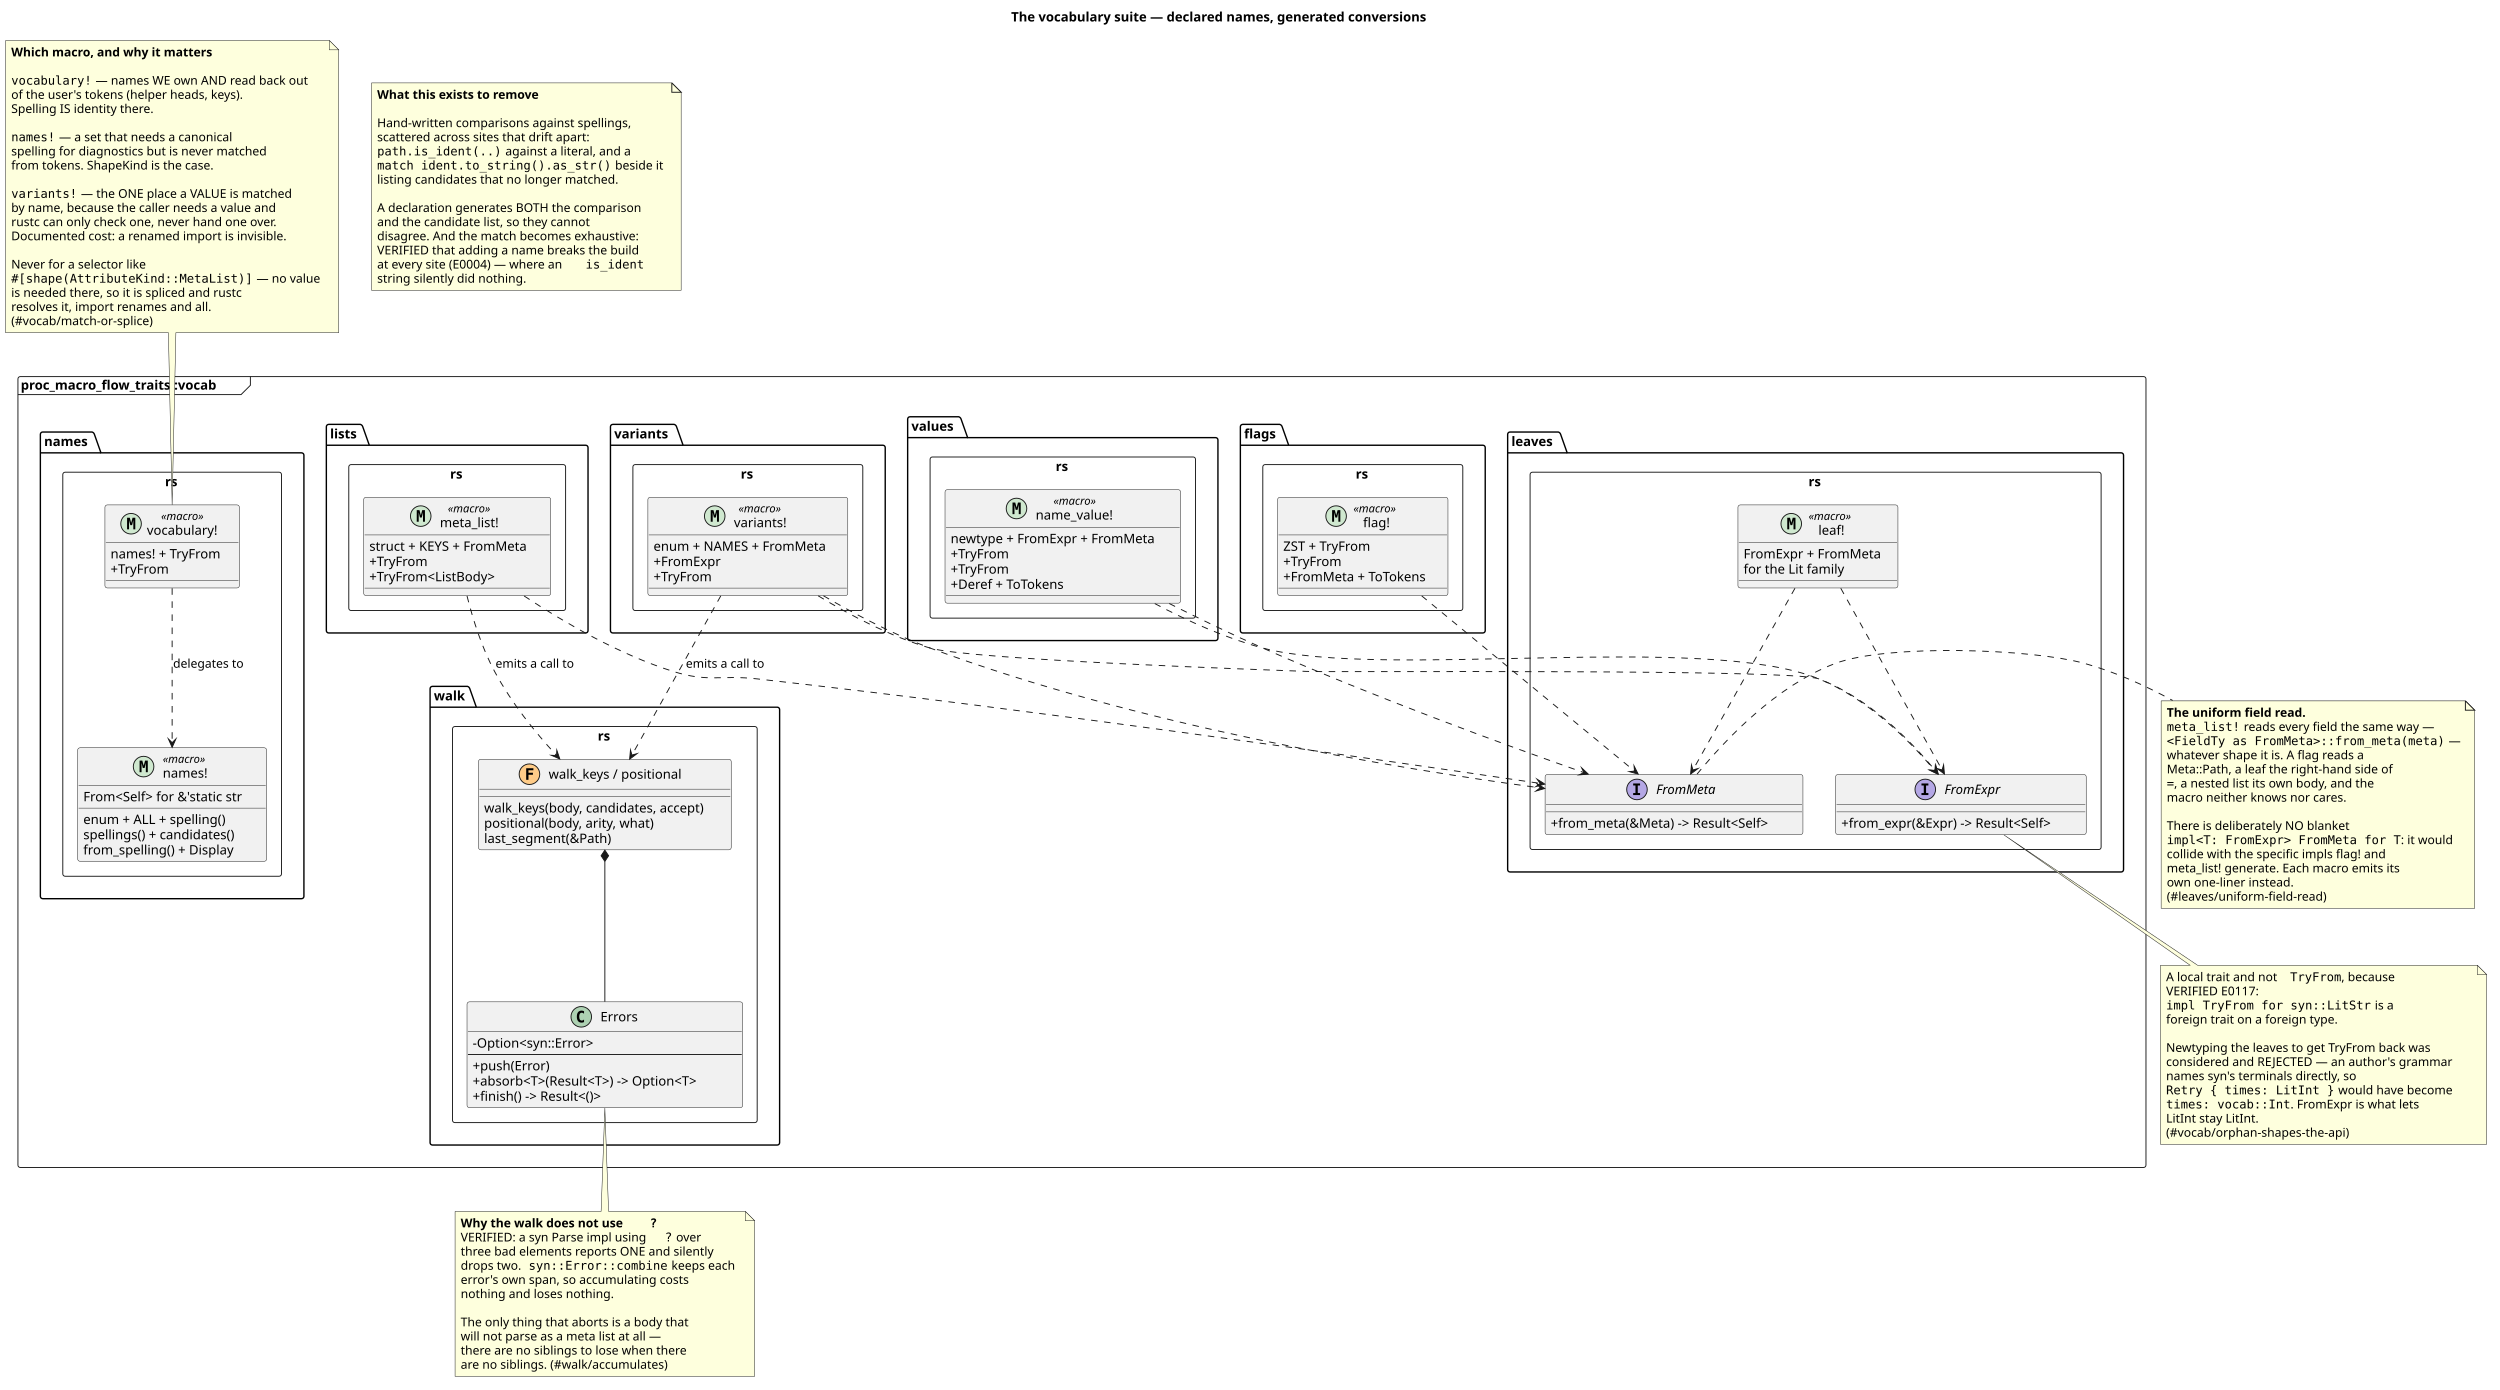
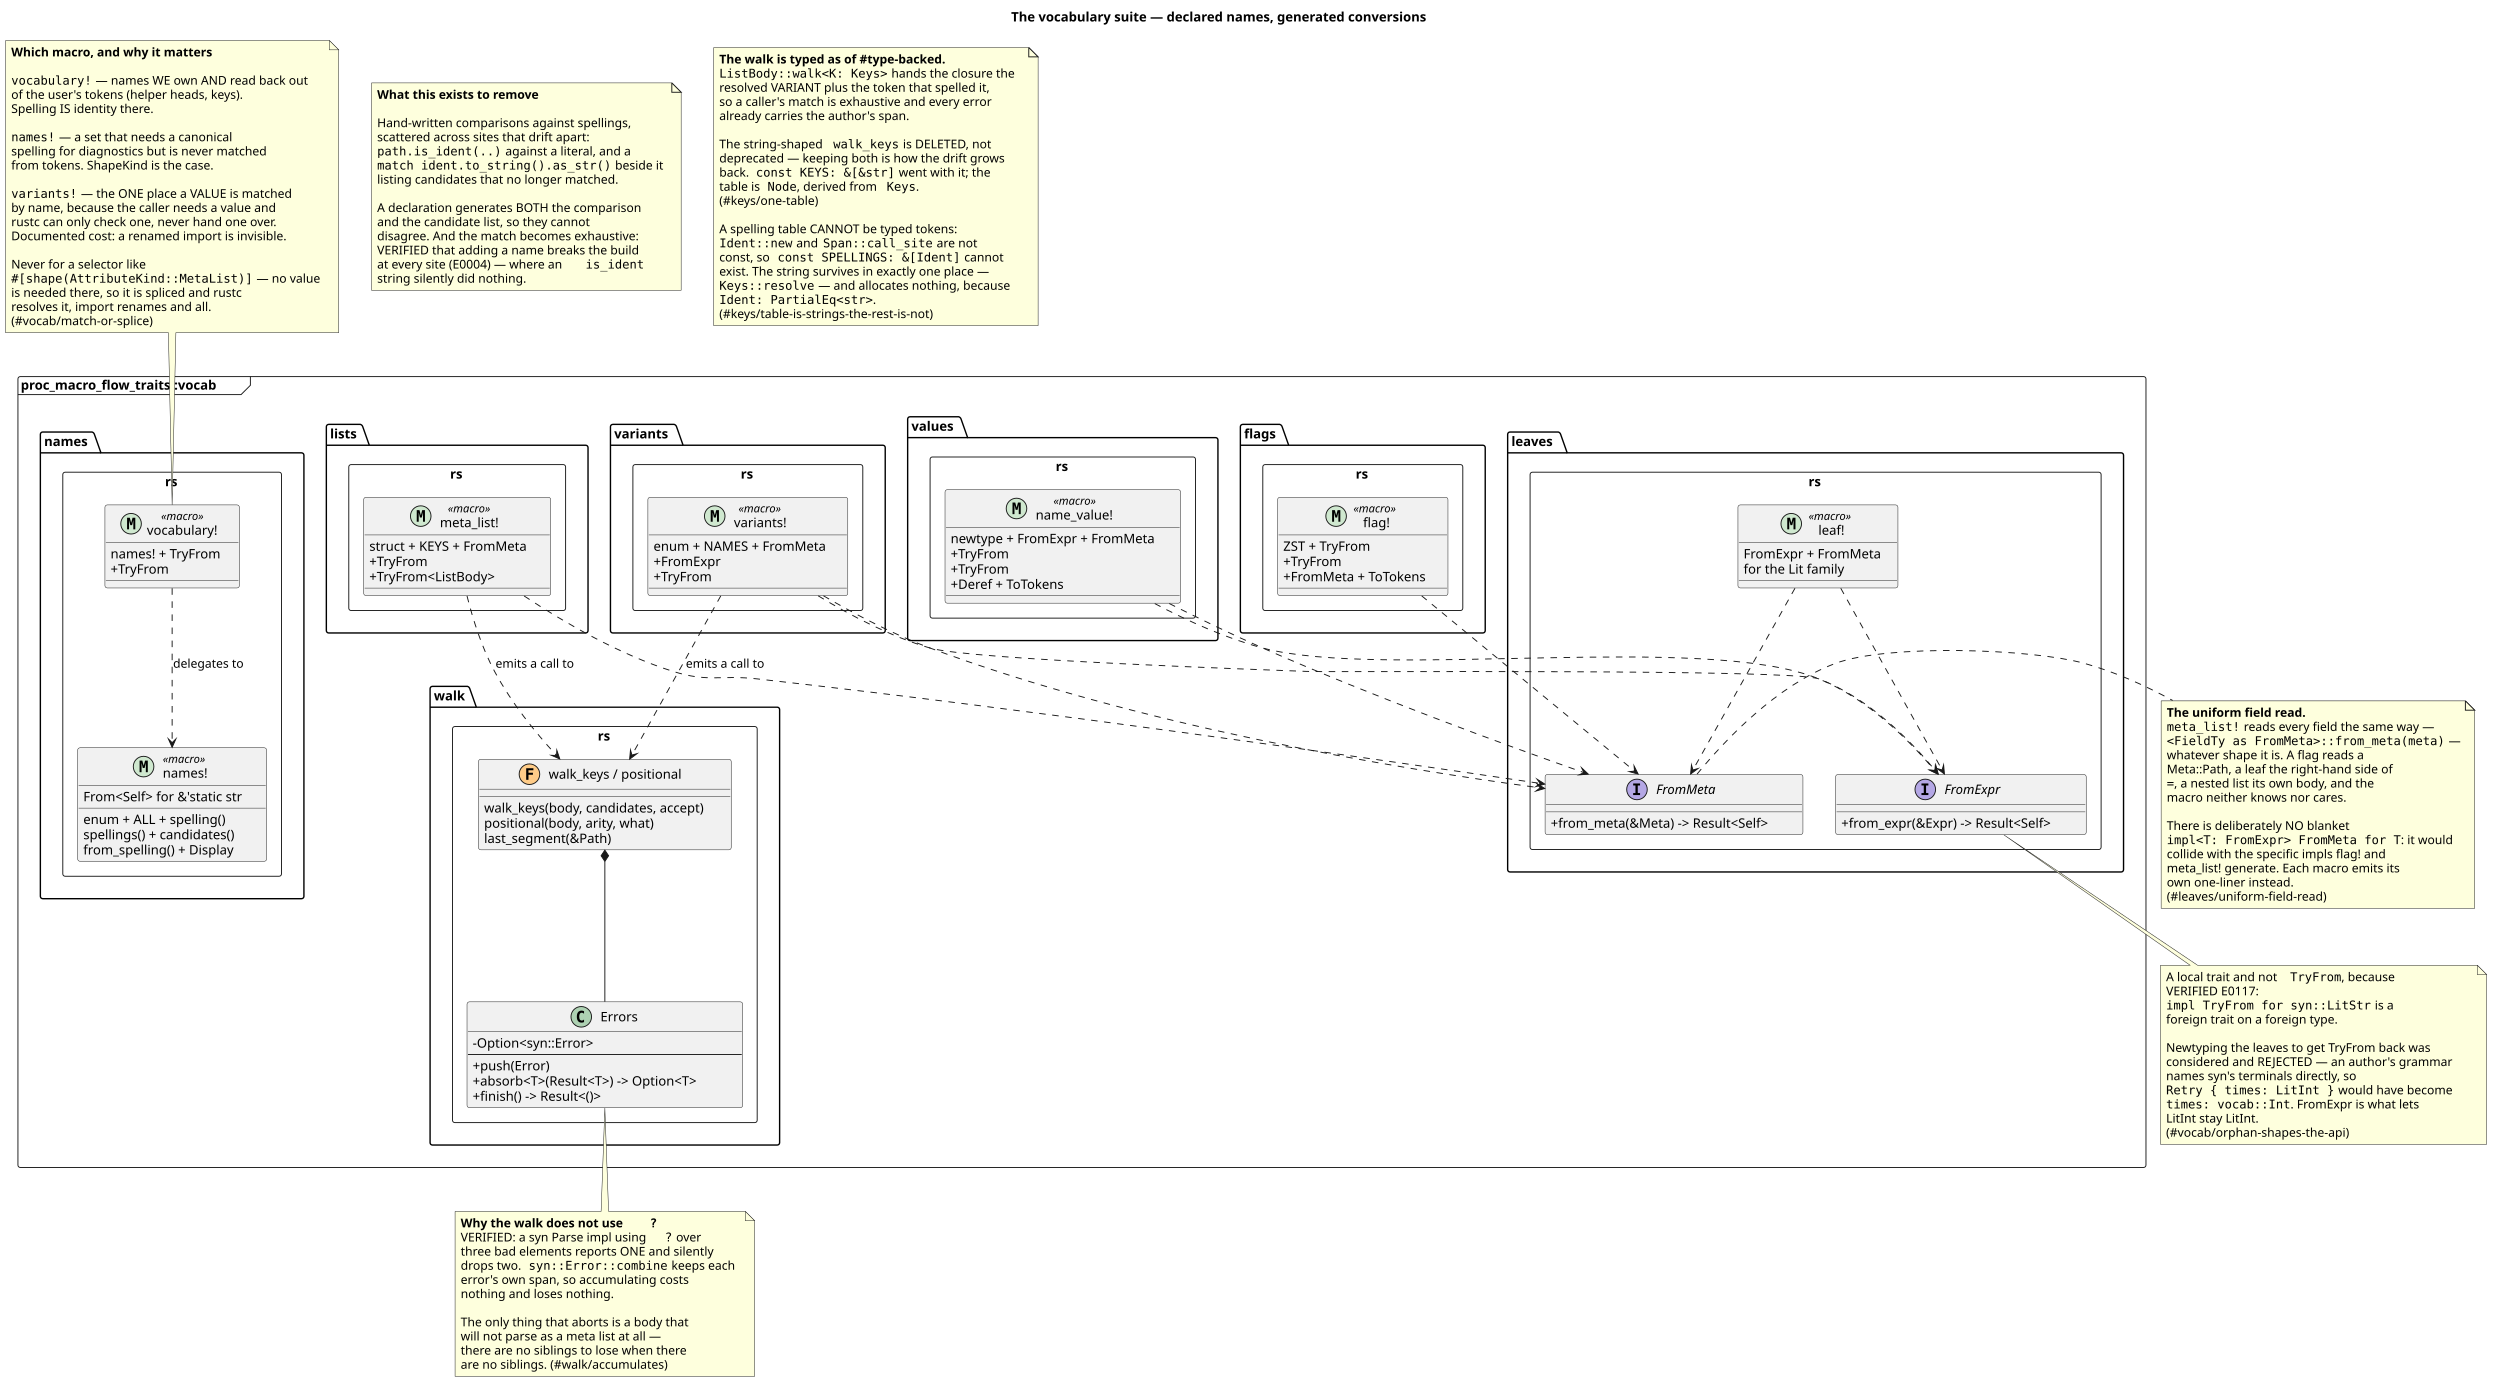
<svg xmlns="http://www.w3.org/2000/svg" version="1.1" data-diagram-type="CLASS" style="width:2675px;height:1487px;background:#FFFFFF;" width="2675px" height="1487px" viewBox="0 0 2675 1487" zoomAndPan="magnify" preserveAspectRatio="none" contentStyleType="text/css">
  <defs />
  <g font-family="sans-serif" lengthAdjust="spacing">
    <g class="title" data-source-line="1">
      <text x="1081.931" y="22.995" fill="#000" font-size="14" textLength="504.8" font-weight="700">The vocabulary suite — declared names, generated conversions</text>
    </g>
    <g class="cluster" data-qualified-name="proc_macro_flow_traits..vocab" id="ent0002" data-source-line="23">
      <rect x="19.19" y="402.957" width="2277" height="846.22" fill="none" style="stroke:#181818;stroke-width:1;" rx="2.5" ry="2.5" />
      <path d="M267.908,402.957 L267.908,412.254 L257.908,422.254 L19.19,422.254" style="stroke:#181818;stroke-width:1;" fill="none" />
      <text x="22.19" y="416.952" fill="#000" font-size="14" textLength="238.718" font-weight="700">proc_macro_flow_traits::vocab</text>
    </g>
    <g class="cluster" data-qualified-name="proc_macro_flow_traits..vocab.names" id="ent0005" data-source-line="26">
      <path d="M45.69,462.257 L98.52,462.257 A3.75,3.75 0 0 1 101.02,464.757 L108.02,484.554 L322.69,484.554 A2.5,2.5 0 0 1 325.19,487.054 L325.19,959.087 A2.5,2.5 0 0 1 322.69,961.587 L45.69,961.587 A2.5,2.5 0 0 1 43.19,959.087 L43.19,464.757 A2.5,2.5 0 0 1 45.69,462.257" style="stroke:#000;stroke-width:1.5;" fill="none" />
      <line x1="43.19" y1="484.554" x2="108.02" y2="484.554" style="stroke:#000;stroke-width:1.5;" />
      <text x="47.19" y="477.252" fill="#000" font-size="14" textLength="51.83" font-weight="700">names</text>
    </g>
    <g class="cluster" data-qualified-name="proc_macro_flow_traits..vocab.names.rs" id="ent0003" data-source-line="25">
      <rect x="67.19" y="505.257" width="234" height="432.33" fill="none" style="stroke:#181818;stroke-width:1;" rx="2.5" ry="2.5" />
      <text x="176.571" y="520.252" fill="#000" font-size="14" textLength="15.237" font-weight="700">rs</text>
    </g>
    <g class="cluster" data-qualified-name="proc_macro_flow_traits..vocab.flags" id="ent0009" data-source-line="39">
      <path d="M1329.69,454.107 L1369.381,454.107 A3.75,3.75 0 0 1 1371.881,456.607 L1378.881,476.404 L1586.69,476.404 A2.5,2.5 0 0 1 1589.19,478.904 L1589.19,674.767 A2.5,2.5 0 0 1 1586.69,677.267 L1329.69,677.267 A2.5,2.5 0 0 1 1327.19,674.767 L1327.19,456.607 A2.5,2.5 0 0 1 1329.69,454.107" style="stroke:#000;stroke-width:1.5;" fill="none" />
      <line x1="1327.19" y1="476.404" x2="1378.881" y2="476.404" style="stroke:#000;stroke-width:1.5;" />
      <text x="1331.19" y="469.102" fill="#000" font-size="14" textLength="38.691" font-weight="700">flags</text>
    </g>
    <g class="cluster" data-qualified-name="proc_macro_flow_traits..vocab.flags.rs" id="ent0007" data-source-line="38">
      <rect x="1351.19" y="497.107" width="214" height="156.16" fill="none" style="stroke:#181818;stroke-width:1;" rx="2.5" ry="2.5" />
      <text x="1450.571" y="512.102" fill="#000" font-size="14" textLength="15.237" font-weight="700">rs</text>
    </g>
    <g class="cluster" data-qualified-name="proc_macro_flow_traits..vocab.values" id="ent0012" data-source-line="47">
      <path d="M973.69,445.957 L1025.857,445.957 A3.75,3.75 0 0 1 1028.357,448.457 L1035.357,468.254 L1300.69,468.254 A2.5,2.5 0 0 1 1303.19,470.754 L1303.19,682.907 A2.5,2.5 0 0 1 1300.69,685.407 L973.69,685.407 A2.5,2.5 0 0 1 971.19,682.907 L971.19,448.457 A2.5,2.5 0 0 1 973.69,445.957" style="stroke:#000;stroke-width:1.5;" fill="none" />
      <line x1="971.19" y1="468.254" x2="1035.357" y2="468.254" style="stroke:#000;stroke-width:1.5;" />
      <text x="975.19" y="460.952" fill="#000" font-size="14" textLength="51.167" font-weight="700">values</text>
    </g>
    <g class="cluster" data-qualified-name="proc_macro_flow_traits..vocab.values.rs" id="ent0010" data-source-line="46">
      <rect x="995.19" y="488.957" width="284" height="172.45" fill="none" style="stroke:#181818;stroke-width:1;" rx="2.5" ry="2.5" />
      <text x="1129.571" y="503.952" fill="#000" font-size="14" textLength="15.237" font-weight="700">rs</text>
    </g>
    <g class="cluster" data-qualified-name="proc_macro_flow_traits..vocab.lists" id="ent0015" data-source-line="56">
      <path d="M351.69,454.107 L385.646,454.107 A3.75,3.75 0 0 1 388.146,456.607 L395.146,476.404 L626.69,476.404 A2.5,2.5 0 0 1 629.19,478.904 L629.19,674.767 A2.5,2.5 0 0 1 626.69,677.267 L351.69,677.267 A2.5,2.5 0 0 1 349.19,674.767 L349.19,456.607 A2.5,2.5 0 0 1 351.69,454.107" style="stroke:#000;stroke-width:1.5;" fill="none" />
      <line x1="349.19" y1="476.404" x2="395.146" y2="476.404" style="stroke:#000;stroke-width:1.5;" />
      <text x="353.19" y="469.102" fill="#000" font-size="14" textLength="32.956" font-weight="700">lists</text>
    </g>
    <g class="cluster" data-qualified-name="proc_macro_flow_traits..vocab.lists.rs" id="ent0013" data-source-line="55">
      <rect x="373.19" y="497.107" width="232" height="156.16" fill="none" style="stroke:#181818;stroke-width:1;" rx="2.5" ry="2.5" />
      <text x="481.571" y="512.102" fill="#000" font-size="14" textLength="15.237" font-weight="700">rs</text>
    </g>
    <g class="cluster" data-qualified-name="proc_macro_flow_traits..vocab.variants" id="ent0018" data-source-line="64">
      <path d="M655.69,454.107 L721.406,454.107 A3.75,3.75 0 0 1 723.906,456.607 L730.906,476.404 L944.69,476.404 A2.5,2.5 0 0 1 947.19,478.904 L947.19,674.767 A2.5,2.5 0 0 1 944.69,677.267 L655.69,677.267 A2.5,2.5 0 0 1 653.19,674.767 L653.19,456.607 A2.5,2.5 0 0 1 655.69,454.107" style="stroke:#000;stroke-width:1.5;" fill="none" />
      <line x1="653.19" y1="476.404" x2="730.906" y2="476.404" style="stroke:#000;stroke-width:1.5;" />
      <text x="657.19" y="469.102" fill="#000" font-size="14" textLength="64.716" font-weight="700">variants</text>
    </g>
    <g class="cluster" data-qualified-name="proc_macro_flow_traits..vocab.variants.rs" id="ent0016" data-source-line="63">
      <rect x="677.19" y="497.107" width="246" height="156.16" fill="none" style="stroke:#181818;stroke-width:1;" rx="2.5" ry="2.5" />
      <text x="792.571" y="512.102" fill="#000" font-size="14" textLength="15.237" font-weight="700">rs</text>
    </g>
    <g class="cluster" data-qualified-name="proc_macro_flow_traits..vocab.leaves" id="ent0021" data-source-line="72">
      <path d="M1615.69,462.257 L1667.385,462.257 A3.75,3.75 0 0 1 1669.885,464.757 L1676.885,484.554 L2269.69,484.554 A2.5,2.5 0 0 1 2272.19,487.054 L2272.19,930.507 A2.5,2.5 0 0 1 2269.69,933.007 L1615.69,933.007 A2.5,2.5 0 0 1 1613.19,930.507 L1613.19,464.757 A2.5,2.5 0 0 1 1615.69,462.257" style="stroke:#000;stroke-width:1.5;" fill="none" />
      <line x1="1613.19" y1="484.554" x2="1676.885" y2="484.554" style="stroke:#000;stroke-width:1.5;" />
      <text x="1617.19" y="477.252" fill="#000" font-size="14" textLength="50.695" font-weight="700">leaves</text>
    </g>
    <g class="cluster" data-qualified-name="proc_macro_flow_traits..vocab.leaves.rs" id="ent0019" data-source-line="71">
      <rect x="1637.19" y="505.257" width="611" height="403.75" fill="none" style="stroke:#181818;stroke-width:1;" rx="2.5" ry="2.5" />
      <text x="1935.071" y="520.252" fill="#000" font-size="14" textLength="15.237" font-weight="700">rs</text>
    </g>
    <g class="cluster" data-qualified-name="proc_macro_flow_traits..vocab.walk" id="ent0026" data-source-line="85">
      <path d="M462.69,734.407 L500.18,734.407 A3.75,3.75 0 0 1 502.68,736.907 L509.68,756.704 L831.69,756.704 A2.5,2.5 0 0 1 834.19,759.204 L834.19,1222.677 A2.5,2.5 0 0 1 831.69,1225.177 L462.69,1225.177 A2.5,2.5 0 0 1 460.19,1222.677 L460.19,736.907 A2.5,2.5 0 0 1 462.69,734.407" style="stroke:#000;stroke-width:1.5;" fill="none" />
      <line x1="460.19" y1="756.704" x2="509.68" y2="756.704" style="stroke:#000;stroke-width:1.5;" />
      <text x="464.19" y="749.402" fill="#000" font-size="14" textLength="36.49" font-weight="700">walk</text>
    </g>
    <g class="cluster" data-qualified-name="proc_macro_flow_traits..vocab.walk.rs" id="ent0024" data-source-line="84">
      <rect x="484.19" y="777.407" width="326" height="423.77" fill="none" style="stroke:#181818;stroke-width:1;" rx="2.5" ry="2.5" />
      <text x="639.571" y="792.402" fill="#000" font-size="14" textLength="15.237" font-weight="700">rs</text>
    </g>
    <g class="entity" data-qualified-name="proc_macro_flow_traits..vocab.names.rs.Names" id="ent0004" data-source-line="26">
      <rect x="83.12" y="800.127" width="202.135" height="121.453" fill="#F1F1F1" style="stroke:#181818;stroke-width:0.5;" rx="2.5" ry="2.5" />
      <ellipse cx="153.633" cy="820.26" rx="11" ry="11" fill="#CFE8CF" style="stroke:#181818;stroke-width:1;" />
      <path d="M149.351,813.869 L152.273,813.869 L153.742,819.307 L155.211,813.869 L158.148,813.869 L158.148,826.26 L156.039,826.26 L156.039,816.338 L154.726,821.76 L152.789,821.76 L151.461,816.338 L151.461,826.26 L149.351,826.26 L149.351,813.869 Z " fill="#000" />
      <text x="174.138" y="816.266" fill="#000" font-size="12" textLength="52.6" font-style="italic">«macro»</text>
      <text x="174.133" y="832.091" fill="#000" font-size="14" textLength="52.609">names!</text>
      <line x1="84.12" y1="840.392" x2="284.255" y2="840.392" style="stroke:#181818;stroke-width:0.5;" />
      <text x="89.12" y="857.388" fill="#000" font-size="14" textLength="190.135">From&lt;Self&gt; for &amp;'static str</text>
      <line x1="84.12" y1="864.689" x2="284.255" y2="864.689" style="stroke:#181818;stroke-width:0.5;" />
      <text x="89.12" y="881.684" fill="#000" font-size="14" textLength="171.582">enum + ALL + spelling()</text>
      <text x="89.12" y="897.981" fill="#000" font-size="14" textLength="180.783">spellings() + candidates()</text>
      <text x="89.12" y="914.278" fill="#000" font-size="14" textLength="177.27">from_spelling() + Display</text>
    </g>
    <g class="entity" data-qualified-name="proc_macro_flow_traits..vocab.names.rs.Vocab" id="ent0006" data-source-line="32">
      <rect x="112.27" y="540.257" width="143.845" height="88.859" fill="#F1F1F1" style="stroke:#181818;stroke-width:0.5;" rx="2.5" ry="2.5" />
      <ellipse cx="140.246" cy="560.39" rx="11" ry="11" fill="#CFE8CF" style="stroke:#181818;stroke-width:1;" />
      <path d="M135.965,553.999 L138.887,553.999 L140.356,559.437 L141.824,553.999 L144.762,553.999 L144.762,566.39 L142.652,566.39 L142.652,556.468 L141.34,561.89 L139.402,561.89 L138.074,556.468 L138.074,566.39 L135.965,566.39 L135.965,553.999 Z " fill="#000" />
      <text x="172.334" y="556.396" fill="#000" font-size="12" textLength="52.6" font-style="italic">«macro»</text>
      <text x="157.13" y="572.221" fill="#000" font-size="14" textLength="83.009">vocabulary!</text>
      <line x1="113.27" y1="580.522" x2="255.115" y2="580.522" style="stroke:#181818;stroke-width:0.5;" />
      <text x="118.27" y="597.518" fill="#000" font-size="14" textLength="131.845">names! + TryFrom</text>
      <text x="118.27" y="613.814" fill="#000" font-size="14" textLength="70.335">+TryFrom</text>
      <line x1="113.27" y1="621.116" x2="255.115" y2="621.116" style="stroke:#181818;stroke-width:0.5;" />
    </g>
    <g class="entity" data-qualified-name="proc_macro_flow_traits..vocab.flags.rs.Flag" id="ent0008" data-source-line="39">
      <rect x="1367.06" y="532.107" width="182.256" height="105.156" fill="#F1F1F1" style="stroke:#181818;stroke-width:0.5;" rx="2.5" ry="2.5" />
      <ellipse cx="1429.638" cy="552.24" rx="11" ry="11" fill="#CFE8CF" style="stroke:#181818;stroke-width:1;" />
      <path d="M1425.357,545.849 L1428.279,545.849 L1429.748,551.287 L1431.216,545.849 L1434.154,545.849 L1434.154,558.24 L1432.044,558.24 L1432.044,548.318 L1430.732,553.74 L1428.794,553.74 L1427.466,548.318 L1427.466,558.24 L1425.357,558.24 L1425.357,545.849 Z " fill="#000" />
      <text x="1448.138" y="548.246" fill="#000" font-size="12" textLength="52.6" font-style="italic">«macro»</text>
      <text x="1458.49" y="564.071" fill="#000" font-size="14" textLength="31.896">flag!</text>
      <line x1="1368.06" y1="572.373" x2="1548.316" y2="572.373" style="stroke:#181818;stroke-width:0.5;" />
      <text x="1373.06" y="589.368" fill="#000" font-size="14" textLength="106.265">ZST + TryFrom</text>
      <text x="1373.06" y="605.664" fill="#000" font-size="14" textLength="70.335">+TryFrom</text>
      <text x="1373.06" y="621.961" fill="#000" font-size="14" textLength="170.256">+FromMeta + ToTokens</text>
      <line x1="1368.06" y1="629.263" x2="1548.316" y2="629.263" style="stroke:#181818;stroke-width:0.5;" />
    </g>
    <g class="entity" data-qualified-name="proc_macro_flow_traits..vocab.values.rs.NameValue" id="ent0011" data-source-line="47">
      <rect x="1011.17" y="523.957" width="252.03" height="121.453" fill="#F1F1F1" style="stroke:#181818;stroke-width:0.5;" rx="2.5" ry="2.5" />
      <ellipse cx="1087.657" cy="544.09" rx="11" ry="11" fill="#CFE8CF" style="stroke:#181818;stroke-width:1;" />
      <path d="M1083.376,537.699 L1086.298,537.699 L1087.767,543.137 L1089.235,537.699 L1092.173,537.699 L1092.173,550.09 L1090.064,550.09 L1090.064,540.168 L1088.751,545.59 L1086.814,545.59 L1085.485,540.168 L1085.485,550.09 L1083.376,550.09 L1083.376,537.699 Z " fill="#000" />
      <text x="1127.135" y="540.096" fill="#000" font-size="12" textLength="52.6" font-style="italic">«macro»</text>
      <text x="1108.157" y="555.921" fill="#000" font-size="14" textLength="90.556">name_value!</text>
      <line x1="1012.17" y1="564.223" x2="1262.2" y2="564.223" style="stroke:#181818;stroke-width:0.5;" />
      <text x="1017.17" y="581.218" fill="#000" font-size="14" textLength="240.03">newtype + FromExpr + FromMeta</text>
      <text x="1017.17" y="597.514" fill="#000" font-size="14" textLength="70.335">+TryFrom</text>
      <text x="1017.17" y="613.811" fill="#000" font-size="14" textLength="70.335">+TryFrom</text>
      <text x="1017.17" y="630.108" fill="#000" font-size="14" textLength="138.175">+Deref + ToTokens</text>
      <line x1="1012.17" y1="637.41" x2="1262.2" y2="637.41" style="stroke:#181818;stroke-width:0.5;" />
    </g>
    <g class="entity" data-qualified-name="proc_macro_flow_traits..vocab.lists.rs.MetaList" id="ent0014" data-source-line="56">
      <rect x="389.14" y="532.107" width="200.098" height="105.156" fill="#F1F1F1" style="stroke:#181818;stroke-width:0.5;" rx="2.5" ry="2.5" />
      <ellipse cx="450.192" cy="552.24" rx="11" ry="11" fill="#CFE8CF" style="stroke:#181818;stroke-width:1;" />
      <path d="M445.911,545.849 L448.832,545.849 L450.301,551.287 L451.77,545.849 L454.707,545.849 L454.707,558.24 L452.598,558.24 L452.598,548.318 L451.286,553.74 L449.348,553.74 L448.02,548.318 L448.02,558.24 L445.911,558.24 L445.911,545.849 Z " fill="#000" />
      <text x="479.139" y="548.246" fill="#000" font-size="12" textLength="52.6" font-style="italic">«macro»</text>
      <text x="470.692" y="564.071" fill="#000" font-size="14" textLength="69.494">meta_list!</text>
      <line x1="390.14" y1="572.373" x2="588.238" y2="572.373" style="stroke:#181818;stroke-width:0.5;" />
      <text x="395.14" y="589.368" fill="#000" font-size="14" textLength="188.098">struct + KEYS + FromMeta</text>
      <text x="395.14" y="605.664" fill="#000" font-size="14" textLength="70.335">+TryFrom</text>
      <text x="395.14" y="621.961" fill="#000" font-size="14" textLength="153.61">+TryFrom&lt;ListBody&gt;</text>
      <line x1="390.14" y1="629.263" x2="588.238" y2="629.263" style="stroke:#181818;stroke-width:0.5;" />
    </g>
    <g class="entity" data-qualified-name="proc_macro_flow_traits..vocab.variants.rs.Variants" id="ent0017" data-source-line="64">
      <rect x="693.24" y="532.107" width="213.893" height="105.156" fill="#F1F1F1" style="stroke:#181818;stroke-width:0.5;" rx="2.5" ry="2.5" />
      <ellipse cx="764.758" cy="552.24" rx="11" ry="11" fill="#CFE8CF" style="stroke:#181818;stroke-width:1;" />
      <path d="M760.476,545.849 L763.398,545.849 L764.867,551.287 L766.336,545.849 L769.273,545.849 L769.273,558.24 L767.164,558.24 L767.164,548.318 L765.851,553.74 L763.914,553.74 L762.586,548.318 L762.586,558.24 L760.476,558.24 L760.476,545.849 Z " fill="#000" />
      <text x="790.136" y="548.246" fill="#000" font-size="12" textLength="52.6" font-style="italic">«macro»</text>
      <text x="785.258" y="564.071" fill="#000" font-size="14" textLength="62.357">variants!</text>
      <line x1="694.24" y1="572.373" x2="906.133" y2="572.373" style="stroke:#181818;stroke-width:0.5;" />
      <text x="699.24" y="589.368" fill="#000" font-size="14" textLength="201.893">enum + NAMES + FromMeta</text>
      <text x="699.24" y="605.664" fill="#000" font-size="14" textLength="79.516">+FromExpr</text>
      <text x="699.24" y="621.961" fill="#000" font-size="14" textLength="70.335">+TryFrom</text>
      <line x1="694.24" y1="629.263" x2="906.133" y2="629.263" style="stroke:#181818;stroke-width:0.5;" />
    </g>
    <g class="entity" data-qualified-name="proc_macro_flow_traits..vocab.leaves.rs.FromExpr" id="ent0020" data-source-line="72">
      <rect x="1964.13" y="828.707" width="268.122" height="64.297" fill="#F1F1F1" style="stroke:#181818;stroke-width:0.5;" rx="2.5" ry="2.5" />
      <ellipse cx="2060.048" cy="844.707" rx="11" ry="11" fill="#B4A7E5" style="stroke:#181818;stroke-width:1;" />
      <path d="M2055.97,840.473 L2055.97,838.316 L2063.361,838.316 L2063.361,840.473 L2060.892,840.473 L2060.892,848.551 L2063.361,848.551 L2063.361,850.707 L2055.97,850.707 L2055.97,848.551 L2058.439,848.551 L2058.439,840.473 L2055.97,840.473 Z " fill="#000" />
      <text x="2080.548" y="849.554" fill="#000" font-size="14" textLength="67.785" font-style="italic">FromExpr</text>
      <line x1="1965.13" y1="860.707" x2="2231.252" y2="860.707" style="stroke:#181818;stroke-width:0.5;" />
      <line x1="1965.13" y1="868.707" x2="2231.252" y2="868.707" style="stroke:#181818;stroke-width:0.5;" />
      <text x="1970.13" y="885.702" fill="#000" font-size="14" textLength="256.122">+from_expr(&amp;Expr) -&gt; Result&lt;Self&gt;</text>
    </g>
    <g class="entity" data-qualified-name="proc_macro_flow_traits..vocab.leaves.rs.FromMeta" id="ent0022" data-source-line="75">
      <rect x="1653.25" y="828.707" width="275.888" height="64.297" fill="#F1F1F1" style="stroke:#181818;stroke-width:0.5;" rx="2.5" ry="2.5" />
      <ellipse cx="1751.558" cy="844.707" rx="11" ry="11" fill="#B4A7E5" style="stroke:#181818;stroke-width:1;" />
      <path d="M1747.479,840.473 L1747.479,838.316 L1754.87,838.316 L1754.87,840.473 L1752.401,840.473 L1752.401,848.551 L1754.87,848.551 L1754.87,850.707 L1747.479,850.707 L1747.479,848.551 L1749.948,848.551 L1749.948,840.473 L1747.479,840.473 Z " fill="#000" />
      <text x="1772.058" y="849.554" fill="#000" font-size="14" textLength="70.772" font-style="italic">FromMeta</text>
      <line x1="1654.25" y1="860.707" x2="1928.138" y2="860.707" style="stroke:#181818;stroke-width:0.5;" />
      <line x1="1654.25" y1="868.707" x2="1928.138" y2="868.707" style="stroke:#181818;stroke-width:0.5;" />
      <text x="1659.25" y="885.702" fill="#000" font-size="14" textLength="263.888">+from_meta(&amp;Meta) -&gt; Result&lt;Self&gt;</text>
    </g>
    <g class="entity" data-qualified-name="proc_macro_flow_traits..vocab.leaves.rs.Leaf" id="ent0023" data-source-line="78">
      <rect x="1859.6" y="540.257" width="171.188" height="88.859" fill="#F1F1F1" style="stroke:#181818;stroke-width:0.5;" rx="2.5" ry="2.5" />
      <ellipse cx="1916.644" cy="560.39" rx="11" ry="11" fill="#CFE8CF" style="stroke:#181818;stroke-width:1;" />
      <path d="M1912.363,553.999 L1915.285,553.999 L1916.754,559.437 L1918.223,553.999 L1921.16,553.999 L1921.16,566.39 L1919.051,566.39 L1919.051,556.468 L1917.738,561.89 L1915.801,561.89 L1914.473,556.468 L1914.473,566.39 L1912.363,566.39 L1912.363,553.999 Z " fill="#000" />
      <text x="1935.144" y="556.396" fill="#000" font-size="12" textLength="52.6" font-style="italic">«macro»</text>
      <text x="1945.633" y="572.221" fill="#000" font-size="14" textLength="31.623">leaf!</text>
      <line x1="1860.6" y1="580.522" x2="2029.788" y2="580.522" style="stroke:#181818;stroke-width:0.5;" />
      <text x="1865.6" y="597.518" fill="#000" font-size="14" textLength="159.188">FromExpr + FromMeta</text>
      <text x="1865.6" y="613.814" fill="#000" font-size="14" textLength="115.965">for the Lit family</text>
      <line x1="1860.6" y1="621.116" x2="2029.788" y2="621.116" style="stroke:#181818;stroke-width:0.5;" />
    </g>
    <g class="entity" data-qualified-name="proc_macro_flow_traits..vocab.walk.rs.Errors" id="ent0025" data-source-line="85">
      <rect x="499.71" y="1071.987" width="294.953" height="113.188" fill="#F1F1F1" style="stroke:#181818;stroke-width:0.5;" rx="2.5" ry="2.5" />
      <ellipse cx="621.95" cy="1087.987" rx="11" ry="11" fill="#ADD1B2" style="stroke:#181818;stroke-width:1;" />
      <path d="M624.919,1093.627 Q624.341,1093.924 623.7,1094.065 Q623.06,1094.221 622.356,1094.221 Q619.856,1094.221 618.528,1092.581 Q617.216,1090.924 617.216,1087.799 Q617.216,1084.674 618.528,1083.018 Q619.856,1081.362 622.356,1081.362 Q623.06,1081.362 623.7,1081.518 Q624.356,1081.674 624.919,1081.971 L624.919,1084.69 Q624.294,1084.112 623.7,1083.846 Q623.106,1083.565 622.481,1083.565 Q621.138,1083.565 620.45,1084.643 Q619.763,1085.706 619.763,1087.799 Q619.763,1089.893 620.45,1090.971 Q621.138,1092.034 622.481,1092.034 Q623.106,1092.034 623.7,1091.768 Q624.294,1091.487 624.919,1090.909 L624.919,1093.627 Z " fill="#000" />
      <text x="642.45" y="1092.834" fill="#000" font-size="14" textLength="41.973">Errors</text>
      <line x1="500.71" y1="1103.987" x2="793.663" y2="1103.987" style="stroke:#181818;stroke-width:0.5;" />
      <text x="505.71" y="1120.982" fill="#000" font-size="14" textLength="143.801">-Option&lt;syn::Error&gt;</text>
      <line x1="500.71" y1="1128.284" x2="793.663" y2="1128.284" style="stroke:#181818;stroke-width:1;" />
      <text x="505.71" y="1145.279" fill="#000" font-size="14" textLength="91.26">+push(Error)</text>
      <text x="505.71" y="1161.576" fill="#000" font-size="14" textLength="282.953">+absorb&lt;T&gt;(Result&lt;T&gt;) -&gt; Option&lt;T&gt;</text>
      <text x="505.71" y="1177.873" fill="#000" font-size="14" textLength="164.356">+finish() -&gt; Result&lt;()&gt;</text>
    </g>
    <g class="entity" data-qualified-name="proc_macro_flow_traits..vocab.walk.rs.Walk" id="ent0027" data-source-line="92">
      <rect x="511.98" y="812.407" width="270.426" height="96.891" fill="#F1F1F1" style="stroke:#181818;stroke-width:0.5;" rx="2.5" ry="2.5" />
      <ellipse cx="566.51" cy="828.407" rx="11" ry="11" fill="#FC8" style="stroke:#181818;stroke-width:1;" />
      <path d="M570.745,824.172 L565.463,824.172 L565.463,826.844 L570.26,826.844 L570.26,829.001 L565.463,829.001 L565.463,834.407 L563.026,834.407 L563.026,822.016 L570.745,822.016 L570.745,824.172 Z " fill="#000" />
      <text x="587.01" y="833.254" fill="#000" font-size="14" textLength="152.865">walk_keys / positional</text>
      <line x1="512.98" y1="844.407" x2="781.406" y2="844.407" style="stroke:#181818;stroke-width:0.5;" />
      <line x1="512.98" y1="852.407" x2="781.406" y2="852.407" style="stroke:#181818;stroke-width:0.5;" />
      <text x="517.98" y="869.402" fill="#000" font-size="14" textLength="258.426">walk_keys(body, candidates, accept)</text>
      <text x="517.98" y="885.699" fill="#000" font-size="14" textLength="197.661">positional(body, arity, what)</text>
      <text x="517.98" y="901.996" fill="#000" font-size="14" textLength="146.884">last_segment(&amp;Path)</text>
    </g>
    <g class="entity" data-qualified-name="Problem" id="ent0001" data-source-line="7">
      <path d="M397.53,88.697 L397.53,310.556 L728.842,310.556 L728.842,98.697 L718.842,88.697 L397.53,88.697" style="stroke:#181818;stroke-width:0.5;" fill="#FEFFDD" />
      <path d="M718.842,88.697 L718.842,98.697 L728.842,98.697 L718.842,88.697" style="stroke:#181818;stroke-width:1;" fill="#FEFFDD" />
      <text x="403.53" y="105.764" fill="#000" font-size="13" textLength="197.837" font-weight="700">What this exists to remove</text>
      <text x="403.53" y="120.897" fill="#000" font-size="13"> </text>
      <text x="403.53" y="136.029" fill="#000" font-size="13" textLength="289.18">Hand-written comparisons against spellings,</text>
      <text x="403.53" y="151.162" fill="#000" font-size="13" textLength="246.835">scattered across sites that drift apart:</text>
      <text x="403.53" y="166.295" fill="#000" font-size="13" textLength="133.053" font-family="monospace">path.is_ident(..)</text>
      <text x="540.716" y="166.295" fill="#000" font-size="13" textLength="146.199">against a literal, and a</text>
      <text x="403.53" y="181.428" fill="#000" font-size="13" textLength="250.453" font-family="monospace">match ident.to_string().as_str()</text>
      <text x="658.115" y="181.428" fill="#000" font-size="13" textLength="55.726">beside it</text>
      <text x="403.53" y="196.561" fill="#000" font-size="13" textLength="276.65">listing candidates that no longer matched.</text>
      <text x="403.53" y="211.693" fill="#000" font-size="13"> </text>
      <text x="403.53" y="226.826" fill="#000" font-size="13" textLength="302.517">A declaration generates BOTH the comparison</text>
      <text x="403.53" y="241.959" fill="#000" font-size="13" textLength="246.74">and the candidate list, so they cannot</text>
      <text x="403.53" y="257.092" fill="#000" font-size="13" textLength="303.297">disagree. And the match becomes exhaustive:</text>
      <text x="403.53" y="272.225" fill="#000" font-size="13" textLength="301.406">VERIFIED that adding a name breaks the build</text>
      <text x="403.53" y="287.358" fill="#000" font-size="13" textLength="218.924">at every site (E0004) — where an</text>
      <text x="626.587" y="287.358" fill="#000" font-size="13" textLength="62.613" font-family="monospace">is_ident</text>
      <text x="403.53" y="302.49" fill="#000" font-size="13" textLength="170.231">string silently did nothing.</text>
    </g>
    <g class="entity" data-qualified-name="GMN40" id="ent0041" data-source-line="114">
      <path d="M2312.42,749.927 L2312.42,971.786 L2647.965,971.786 L2647.965,759.927 L2637.965,749.927 L2312.42,749.927" style="stroke:#181818;stroke-width:0.5;" fill="#FEFFDD" />
      <path d="M2637.965,749.927 L2637.965,759.927 L2647.965,759.927 L2637.965,749.927" style="stroke:#181818;stroke-width:1;" fill="#FEFFDD" />
      <text x="2318.42" y="766.994" fill="#000" font-size="13" textLength="168.962" font-weight="700">The uniform field read.</text>
      <text x="2318.42" y="782.127" fill="#000" font-size="13" textLength="78.267" font-family="monospace">meta_list!</text>
      <text x="2400.819" y="782.127" fill="#000" font-size="13" textLength="221.933">reads every field the same way —</text>
      <text x="2318.42" y="797.259" fill="#000" font-size="13" textLength="297.413" font-family="monospace">&lt;FieldTy as FromMeta&gt;::from_meta(meta)</text>
      <text x="2619.965" y="797.259" fill="#000" font-size="13">—</text>
      <text x="2318.42" y="812.392" fill="#000" font-size="13" textLength="229.95">whatever shape it is. A flag reads a</text>
      <text x="2318.42" y="827.525" fill="#000" font-size="13" textLength="259.657">Meta::Path, a leaf the right-hand side of</text>
      <text x="2318.42" y="842.658" fill="#000" font-size="13" font-family="monospace">=</text>
      <text x="2326.247" y="842.658" fill="#000" font-size="13" textLength="232.991">, a nested list its own body, and the</text>
      <text x="2318.42" y="857.791" fill="#000" font-size="13" textLength="206.159">macro neither knows nor cares.</text>
      <text x="2318.42" y="872.923" fill="#000" font-size="13"> </text>
      <text x="2318.42" y="888.056" fill="#000" font-size="13" textLength="210.52">There is deliberately NO blanket</text>
      <text x="2318.42" y="903.189" fill="#000" font-size="13" textLength="250.453" font-family="monospace">impl&lt;T: FromExpr&gt; FromMeta for T</text>
      <text x="2568.873" y="903.189" fill="#000" font-size="13" textLength="60.042">: it would</text>
      <text x="2318.42" y="918.322" fill="#000" font-size="13" textLength="254.001">collide with the specific impls flag! and</text>
      <text x="2318.42" y="933.455" fill="#000" font-size="13" textLength="272.486">meta_list! generate. Each macro emits its</text>
      <text x="2318.42" y="948.588" fill="#000" font-size="13" textLength="144.847">own one-liner instead.</text>
      <text x="2318.42" y="963.72" fill="#000" font-size="13" textLength="185.079">(#leaves/uniform-field-read)</text>
    </g>
    <g class="entity" data-qualified-name="GMN43" id="ent0044" data-source-line="131">
      <path d="M2311.71,1032.787 L2311.71,1224.381 A0,0 0 0 0 2311.71,1224.381 L2660.662,1224.381 A0,0 0 0 0 2660.662,1224.381 L2660.662,1042.787 L2650.662,1032.787 L2351.33,1032.787 L2144.22,893.377 L2343.33,1032.787 L2311.71,1032.787 A0,0 0 0 0 2311.71,1032.787" style="stroke:#181818;stroke-width:0.5;" fill="#FEFFDD" />
      <path d="M2650.662,1032.787 L2650.662,1042.787 L2660.662,1042.787 L2650.662,1032.787" style="stroke:#181818;stroke-width:0.5;" fill="#FEFFDD" />
      <text x="2317.71" y="1049.854" fill="#000" font-size="13" textLength="128.578">A local trait and not</text>
      <text x="2450.42" y="1049.854" fill="#000" font-size="13" textLength="54.787" font-family="monospace">TryFrom</text>
      <text x="2505.207" y="1049.854" fill="#000" font-size="13" textLength="62.639">, because</text>
      <text x="2317.71" y="1064.987" fill="#000" font-size="13" textLength="109.319">VERIFIED E0117:</text>
      <text x="2317.71" y="1080.119" fill="#000" font-size="13" textLength="93.92" font-family="monospace">impl TryFrom</text>
      <text x="2419.457" y="1080.119" fill="#000" font-size="13" textLength="117.4" font-family="monospace">for syn::LitStr</text>
      <text x="2540.989" y="1080.119" fill="#000" font-size="13" textLength="22.483">is a</text>
      <text x="2317.71" y="1095.252" fill="#000" font-size="13" textLength="197.063">foreign trait on a foreign type.</text>
      <text x="2317.71" y="1110.385" fill="#000" font-size="13"> </text>
      <text x="2317.71" y="1125.518" fill="#000" font-size="13" textLength="306.884">Newtyping the leaves to get TryFrom back was</text>
      <text x="2317.71" y="1140.651" fill="#000" font-size="13" textLength="327.952">considered and REJECTED — an author's grammar</text>
      <text x="2317.71" y="1155.783" fill="#000" font-size="13" textLength="222.143">names syn's terminals directly, so</text>
      <text x="2317.71" y="1170.916" fill="#000" font-size="13" textLength="180.013" font-family="monospace">Retry { times: LitInt }</text>
      <text x="2501.856" y="1170.916" fill="#000" font-size="13" textLength="130.863">would have become</text>
      <text x="2317.71" y="1186.049" fill="#000" font-size="13" textLength="133.053" font-family="monospace">times: vocab::Int</text>
      <text x="2450.763" y="1186.049" fill="#000" font-size="13" textLength="149.405">. FromExpr is what lets</text>
      <text x="2317.71" y="1201.182" fill="#000" font-size="13" textLength="106.171">LitInt stay LitInt.</text>
      <text x="2317.71" y="1216.315" fill="#000" font-size="13" textLength="211.663">(#vocab/orphan-shapes-the-api)</text>
    </g>
    <g class="entity" data-qualified-name="GMN46" id="ent0047" data-source-line="146">
      <path d="M486.93,1296.177 L486.93,1472.638 A0,0 0 0 0 486.93,1472.638 L807.457,1472.638 A0,0 0 0 0 807.457,1472.638 L807.457,1306.177 L797.457,1296.177 L651.19,1296.177 L647.19,1185.597 L643.19,1296.177 L486.93,1296.177 A0,0 0 0 0 486.93,1296.177" style="stroke:#181818;stroke-width:0.5;" fill="#FEFFDD" />
      <path d="M797.457,1296.177 L797.457,1306.177 L807.457,1306.177 L797.457,1296.177" style="stroke:#181818;stroke-width:0.5;" fill="#FEFFDD" />
      <text x="492.93" y="1313.244" fill="#000" font-size="13" textLength="197.869" font-weight="700">Why the walk does not use</text>
      <text x="695.325" y="1313.244" fill="#000" font-size="13" font-weight="700" font-family="monospace">?</text>
      <text x="492.93" y="1328.377" fill="#000" font-size="13" textLength="214.398">VERIFIED: a syn Parse impl using</text>
      <text x="711.461" y="1328.377" fill="#000" font-size="13" font-family="monospace">?</text>
      <text x="723.42" y="1328.377" fill="#000" font-size="13" textLength="28.99">over</text>
      <text x="492.93" y="1343.509" fill="#000" font-size="13" textLength="290.348">three bad elements reports ONE and silently</text>
      <text x="492.93" y="1358.642" fill="#000" font-size="13" textLength="68.523">drops two.</text>
      <text x="565.585" y="1358.642" fill="#000" font-size="13" textLength="148.707" font-family="monospace">syn::Error::combine</text>
      <text x="718.424" y="1358.642" fill="#000" font-size="13" textLength="74.033">keeps each</text>
      <text x="492.93" y="1373.775" fill="#000" font-size="13" textLength="261.834">error's own span, so accumulating costs</text>
      <text x="492.93" y="1388.908" fill="#000" font-size="13" textLength="173.361">nothing and loses nothing.</text>
      <text x="492.93" y="1404.041" fill="#000" font-size="13"> </text>
      <text x="492.93" y="1419.173" fill="#000" font-size="13" textLength="262.863">The only thing that aborts is a body that</text>
      <text x="492.93" y="1434.306" fill="#000" font-size="13" textLength="233.061">will not parse as a meta list at all —</text>
      <text x="492.93" y="1449.439" fill="#000" font-size="13" textLength="259.403">there are no siblings to lose when there</text>
      <text x="492.93" y="1464.572" fill="#000" font-size="13" textLength="241.16">are no siblings. (#walk/accumulates)</text>
    </g>
    <g class="entity" data-qualified-name="Boundary" id="ent0049" data-source-line="160">
      <path d="M6,43.297 L6,355.953 A0,0 0 0 0 6,355.953 L180.19,355.953 L184.19,540.167 L188.19,355.953 L362.378,355.953 A0,0 0 0 0 362.378,355.953 L362.378,53.297 L352.378,43.297 L6,43.297 A0,0 0 0 0 6,43.297" style="stroke:#181818;stroke-width:0.5;" fill="#FEFFDD" />
      <path d="M352.378,43.297 L352.378,53.297 L362.378,53.297 L352.378,43.297" style="stroke:#181818;stroke-width:0.5;" fill="#FEFFDD" />
      <text x="12" y="60.364" fill="#000" font-size="13" textLength="243.401" font-weight="700">Which macro, and why it matters</text>
      <text x="12" y="75.497" fill="#000" font-size="13"> </text>
      <text x="12" y="90.629" fill="#000" font-size="13" textLength="86.093" font-family="monospace">vocabulary!</text>
      <text x="102.226" y="90.629" fill="#000" font-size="13" textLength="243.833">— names WE own AND read back out</text>
      <text x="12" y="105.762" fill="#000" font-size="13" textLength="270.023">of the user's tokens (helper heads, keys).</text>
      <text x="12" y="120.895" fill="#000" font-size="13" textLength="164.722">Spelling IS identity there.</text>
      <text x="12" y="136.028" fill="#000" font-size="13"> </text>
      <text x="12" y="151.161" fill="#000" font-size="13" textLength="46.96" font-family="monospace">names!</text>
      <text x="63.092" y="151.161" fill="#000" font-size="13" textLength="201.138">— a set that needs a canonical</text>
      <text x="12" y="166.293" fill="#000" font-size="13" textLength="293.306">spelling for diagnostics but is never matched</text>
      <text x="12" y="181.426" fill="#000" font-size="13" textLength="233.994">from tokens. ShapeKind is the case.</text>
      <text x="12" y="196.559" fill="#000" font-size="13"> </text>
      <text x="12" y="211.692" fill="#000" font-size="13" textLength="70.44" font-family="monospace">variants!</text>
      <text x="86.572" y="211.692" fill="#000" font-size="13" textLength="244.88">— the ONE place a VALUE is matched</text>
      <text x="12" y="226.825" fill="#000" font-size="13" textLength="308.585">by name, because the caller needs a value and</text>
      <text x="12" y="241.958" fill="#000" font-size="13" textLength="310.178">rustc can only check one, never hand one over.</text>
      <text x="12" y="257.09" fill="#000" font-size="13" textLength="317.015">Documented cost: a renamed import is invisible.</text>
      <text x="12" y="272.223" fill="#000" font-size="13"> </text>
      <text x="12" y="287.356" fill="#000" font-size="13" textLength="155.803">Never for a selector like</text>
      <text x="12" y="302.489" fill="#000" font-size="13" textLength="258.28" font-family="monospace">#[shape(AttributeKind::MetaList)]</text>
      <text x="274.412" y="302.489" fill="#000" font-size="13" textLength="72.966">— no value</text>
      <text x="12" y="317.622" fill="#000" font-size="13" textLength="267.516">is needed there, so it is spliced and rustc</text>
      <text x="12" y="332.754" fill="#000" font-size="13" textLength="231.334">resolves it, import renames and all.</text>
      <text x="12" y="347.887" fill="#000" font-size="13" textLength="165.617">(#vocab/match-or-splice)</text>
    </g>
+     <g class="entity" data-qualified-name="Typed" id="ent0051" data-source-line="185">
+       <path d="M763.61,50.867 L763.61,348.39 L1110.778,348.39 L1110.778,60.867 L1100.778,50.867 L763.61,50.867" style="stroke:#181818;stroke-width:0.5;" fill="#FEFFDD" />
+       <path d="M1100.778,50.867 L1100.778,60.867 L1110.778,60.867 L1100.778,50.867" style="stroke:#181818;stroke-width:1;" fill="#FEFFDD" />
+       <text x="769.61" y="67.934" fill="#000" font-size="13" textLength="279.976" font-weight="700">The walk is typed as of #type-backed.</text>
+       <text x="769.61" y="83.067" fill="#000" font-size="13" textLength="180.013" font-family="monospace">ListBody::walk&lt;K: Keys&gt;</text>
+       <text x="953.756" y="83.067" fill="#000" font-size="13" textLength="141.604">hands the closure the</text>
+       <text x="769.61" y="98.199" fill="#000" font-size="13" textLength="312.527">resolved VARIANT plus the token that spelled it,</text>
+       <text x="769.61" y="113.332" fill="#000" font-size="13" textLength="317.757">so a caller's match is exhaustive and every error</text>
+       <text x="769.61" y="128.465" fill="#000" font-size="13" textLength="219.432">already carries the author's span.</text>
+       <text x="769.61" y="143.598" fill="#000" font-size="13"> </text>
+       <text x="769.61" y="158.731" fill="#000" font-size="13" textLength="117.8">The string-shaped</text>
+       <text x="891.542" y="158.731" fill="#000" font-size="13" textLength="70.44" font-family="monospace">walk_keys</text>
+       <text x="966.114" y="158.731" fill="#000" font-size="13" textLength="103.917">is DELETED, not</text>
+       <text x="769.61" y="173.863" fill="#000" font-size="13" textLength="326.168">deprecated — keeping both is how the drift grows</text>
+       <text x="769.61" y="188.996" fill="#000" font-size="13" textLength="35.026">back.</text>
+       <text x="808.769" y="188.996" fill="#000" font-size="13" textLength="148.707" font-family="monospace">const KEYS: &amp;[&amp;str]</text>
+       <text x="961.608" y="188.996" fill="#000" font-size="13" textLength="106.368">went with it; the</text>
+       <text x="769.61" y="204.129" fill="#000" font-size="13" textLength="47.442">table is</text>
+       <text x="821.185" y="204.129" fill="#000" font-size="13" textLength="31.307" font-family="monospace">Node</text>
+       <text x="852.491" y="204.129" fill="#000" font-size="13" textLength="92.085">, derived from</text>
+       <text x="948.709" y="204.129" fill="#000" font-size="13" textLength="31.307" font-family="monospace">Keys</text>
+       <text x="980.016" y="204.129" fill="#000" font-size="13">.</text>
+       <text x="769.61" y="219.262" fill="#000" font-size="13" textLength="117.216">(#keys/one-table)</text>
+       <text x="769.61" y="234.395" fill="#000" font-size="13"> </text>
+       <text x="769.61" y="249.528" fill="#000" font-size="13" textLength="274.066">A spelling table CANNOT be typed tokens:</text>
+       <text x="769.61" y="264.66" fill="#000" font-size="13" textLength="78.267" font-family="monospace">Ident::new</text>
+       <text x="852.009" y="264.66" fill="#000" font-size="13" textLength="24.458">and</text>
+       <text x="880.599" y="264.66" fill="#000" font-size="13" textLength="117.4" font-family="monospace">Span::call_site</text>
+       <text x="1002.131" y="264.66" fill="#000" font-size="13" textLength="46.731">are not</text>
+       <text x="769.61" y="279.793" fill="#000" font-size="13" textLength="58.202">const, so</text>
+       <text x="831.944" y="279.793" fill="#000" font-size="13" textLength="195.667" font-family="monospace">const SPELLINGS: &amp;[Ident]</text>
+       <text x="1031.743" y="279.793" fill="#000" font-size="13" textLength="44.643">cannot</text>
+       <text x="769.61" y="294.926" fill="#000" font-size="13" textLength="315.212">exist. The string survives in exactly one place —</text>
+       <text x="769.61" y="310.059" fill="#000" font-size="13" textLength="101.747" font-family="monospace">Keys::resolve</text>
+       <text x="875.489" y="310.059" fill="#000" font-size="13" textLength="220.251">— and allocates nothing, because</text>
+       <text x="769.61" y="325.192" fill="#000" font-size="13" textLength="164.36" font-family="monospace">Ident: PartialEq&lt;str&gt;</text>
+       <text x="933.97" y="325.192" fill="#000" font-size="13">.</text>
+       <text x="769.61" y="340.324" fill="#000" font-size="13" textLength="249.177">(#keys/table-is-strings-the-rest-is-not)</text>
+     </g>
    <g class="link" data-entity-1="ent0006" data-entity-2="ent0004" id="lnk28" data-source-line="100" data-link-type="dependency">
      <path d="M184.19,629.427 C184.19,675.467 184.19,743.247 184.19,794.677" style="stroke:#181818;stroke-width:1;stroke-dasharray:7,7;" fill="none" id="Vocab-to-Names" codeLine="100" />
      <polygon points="184.19,799.677,188.19,790.677,184.19,794.677,180.19,790.677,184.19,799.677" fill="#181818" style="stroke:#181818;stroke-width:1;stroke-linejoin:miter;stroke-miterlimit:10;" />
      <text x="185.19" y="714.474" fill="#000" font-size="13" textLength="81.129">delegates to</text>
    </g>
    <g class="link" data-entity-1="ent0008" data-entity-2="ent0022" id="lnk29" data-source-line="101" data-link-type="dependency">
      <path d="M1521.22,637.577 C1589.47,693.777 1692.31,778.439 1748.97,825.089" style="stroke:#181818;stroke-width:1;stroke-dasharray:7,7;" fill="none" id="Flag-to-FromMeta" codeLine="101" />
      <polygon points="1752.83,828.267,1748.424,819.458,1748.97,825.089,1743.339,825.634,1752.83,828.267" fill="#181818" style="stroke:#181818;stroke-width:1;stroke-linejoin:miter;stroke-miterlimit:10;" />
    </g>
    <g class="link" data-entity-1="ent0011" data-entity-2="ent0020" id="lnk30" data-source-line="102" data-link-type="dependency">
      <path d="M1235.58,645.837 C1270.8,664.457 1311.61,682.847 1351.19,693.407 C1479.13,727.567 1823.61,676.317 1946.19,726.407 C1999.18,748.067 2043.077,792.433 2070.327,824.573" style="stroke:#181818;stroke-width:1;stroke-dasharray:7,7;" fill="none" id="NameValue-to-FromExpr" codeLine="102" />
      <polygon points="2073.56,828.387,2070.791,818.935,2070.327,824.573,2064.689,824.109,2073.56,828.387" fill="#181818" style="stroke:#181818;stroke-width:1;stroke-linejoin:miter;stroke-miterlimit:10;" />
    </g>
    <g class="link" data-entity-1="ent0011" data-entity-2="ent0022" id="lnk31" data-source-line="103" data-link-type="dependency">
      <path d="M1251.08,645.787 C1283.14,661.947 1318.25,678.937 1351.19,693.407 C1469.52,745.407 1604.974,795.057 1694.764,826.667" style="stroke:#181818;stroke-width:1;stroke-dasharray:7,7;" fill="none" id="NameValue-to-FromMeta" codeLine="103" />
      <polygon points="1699.48,828.327,1692.319,821.565,1694.764,826.667,1689.662,829.111,1699.48,828.327" fill="#181818" style="stroke:#181818;stroke-width:1;stroke-linejoin:miter;stroke-miterlimit:10;" />
    </g>
    <g class="link" data-entity-1="ent0023" data-entity-2="ent0020" id="lnk32" data-source-line="104" data-link-type="dependency">
      <path d="M1969.6,629.427 C2000.57,684.917 2050.774,774.881 2078.104,823.861" style="stroke:#181818;stroke-width:1;stroke-dasharray:7,7;" fill="none" id="Leaf-to-FromExpr" codeLine="104" />
      <polygon points="2080.54,828.227,2079.648,818.419,2078.104,823.861,2072.662,822.317,2080.54,828.227" fill="#181818" style="stroke:#181818;stroke-width:1;stroke-linejoin:miter;stroke-miterlimit:10;" />
    </g>
    <g class="link" data-entity-1="ent0023" data-entity-2="ent0022" id="lnk33" data-source-line="105" data-link-type="dependency">
      <path d="M1920.62,629.427 C1889.45,684.917 1838.919,774.888 1811.399,823.868" style="stroke:#181818;stroke-width:1;stroke-dasharray:7,7;" fill="none" id="Leaf-to-FromMeta" codeLine="105" />
      <polygon points="1808.95,828.227,1816.846,822.34,1811.399,823.868,1809.871,818.421,1808.95,828.227" fill="#181818" style="stroke:#181818;stroke-width:1;stroke-linejoin:miter;stroke-miterlimit:10;" />
    </g>
    <g class="link" data-entity-1="ent0014" data-entity-2="ent0022" id="lnk34" data-source-line="106" data-link-type="dependency">
      <path d="M560.81,637.697 C604.62,666.667 663.06,700.417 720.19,718.407 C758.49,730.477 770.28,721.927 810.19,726.407 C1111.45,760.267 1458.304,810.082 1648.004,838.252" style="stroke:#181818;stroke-width:1;stroke-dasharray:7,7;" fill="none" id="MetaList-to-FromMeta" codeLine="106" />
      <polygon points="1652.95,838.987,1644.635,833.708,1648.004,838.252,1643.46,841.622,1652.95,838.987" fill="#181818" style="stroke:#181818;stroke-width:1;stroke-linejoin:miter;stroke-miterlimit:10;" />
    </g>
    <g class="link" data-entity-1="ent0014" data-entity-2="ent0027" id="lnk35" data-source-line="107" data-link-type="dependency">
      <path d="M499.71,637.687 C506.09,662.997 515.67,693.297 529.19,718.407 C547.61,752.617 571.742,782.54 595.572,808.4" style="stroke:#181818;stroke-width:1;stroke-dasharray:7,7;" fill="none" id="MetaList-to-Walk" codeLine="107" />
      <polygon points="598.96,812.077,595.803,802.748,595.572,808.4,589.92,808.169,598.96,812.077" fill="#181818" style="stroke:#181818;stroke-width:1;stroke-linejoin:miter;stroke-miterlimit:10;" />
      <text x="530.19" y="714.474" fill="#000" font-size="13" textLength="91.895">emits a call to</text>
    </g>
    <g class="link" data-entity-1="ent0017" data-entity-2="ent0022" id="lnk36" data-source-line="108" data-link-type="dependency">
      <path d="M881.09,637.497 C915.21,657.427 956.03,678.877 995.19,693.407 C1217.72,776.007 1486.325,821.239 1647.915,843.009" style="stroke:#181818;stroke-width:1;stroke-dasharray:7,7;" fill="none" id="Variants-to-FromMeta" codeLine="108" />
      <polygon points="1652.87,843.677,1644.485,838.511,1647.915,843.009,1643.417,846.439,1652.87,843.677" fill="#181818" style="stroke:#181818;stroke-width:1;stroke-linejoin:miter;stroke-miterlimit:10;" />
    </g>
    <g class="link" data-entity-1="ent0017" data-entity-2="ent0020" id="lnk37" data-source-line="109" data-link-type="dependency">
      <path d="M875.47,637.537 C910.32,658.767 953.23,681.197 995.19,693.407 C1038.27,705.957 1353.36,716.697 1398.19,718.407 C1428.62,719.577 1917.78,715.467 1946.19,726.407 C1999.77,747.037 2043.711,791.905 2070.781,824.415" style="stroke:#181818;stroke-width:1;stroke-dasharray:7,7;" fill="none" id="Variants-to-FromExpr" codeLine="109" />
      <polygon points="2073.98,828.257,2071.295,818.781,2070.781,824.415,2065.147,823.9,2073.98,828.257" fill="#181818" style="stroke:#181818;stroke-width:1;stroke-linejoin:miter;stroke-miterlimit:10;" />
    </g>
    <g class="link" data-entity-1="ent0017" data-entity-2="ent0027" id="lnk38" data-source-line="110" data-link-type="dependency">
      <path d="M771.23,637.577 C743.16,687.877 703.387,759.161 676.167,807.931" style="stroke:#181818;stroke-width:1;stroke-dasharray:7,7;" fill="none" id="Variants-to-Walk" codeLine="110" />
      <polygon points="673.73,812.297,681.609,806.388,676.167,807.931,674.623,802.489,673.73,812.297" fill="#181818" style="stroke:#181818;stroke-width:1;stroke-linejoin:miter;stroke-miterlimit:10;" />
      <text x="733.85" y="714.474" fill="#000" font-size="13" textLength="91.895">emits a call to</text>
    </g>
    <g class="link" data-entity-1="ent0027" data-entity-2="ent0025" id="lnk39" data-source-line="111" data-link-type="composition">
      <path d="M647.19,921.667 C647.19,967.247 647.19,1023.847 647.19,1071.877" style="stroke:#181818;stroke-width:1;" fill="none" id="Walk-backto-Errors" codeLine="111" />
      <polygon points="647.19,909.667,643.19,915.667,647.19,921.667,651.19,915.667,647.19,909.667" fill="#181818" style="stroke:#181818;stroke-width:1;stroke-linejoin:miter;stroke-miterlimit:10;" />
    </g>
    <g class="link" data-entity-1="ent0022" data-entity-2="ent0041" id="lnk42" data-source-line="114" data-link-type="association">
      <path d="M1815.87,828.277 C1846.05,791.427 1900.92,733.497 1963.69,709.907 C2019.23,689.037 2173.54,693.967 2230.69,709.907 C2262.75,718.857 2294.8,733.157 2324.73,749.487" style="stroke:#181818;stroke-width:1;stroke-dasharray:7,7;" fill="none" id="FromMeta-GMN40" />
    </g>
  </g>
</svg>
